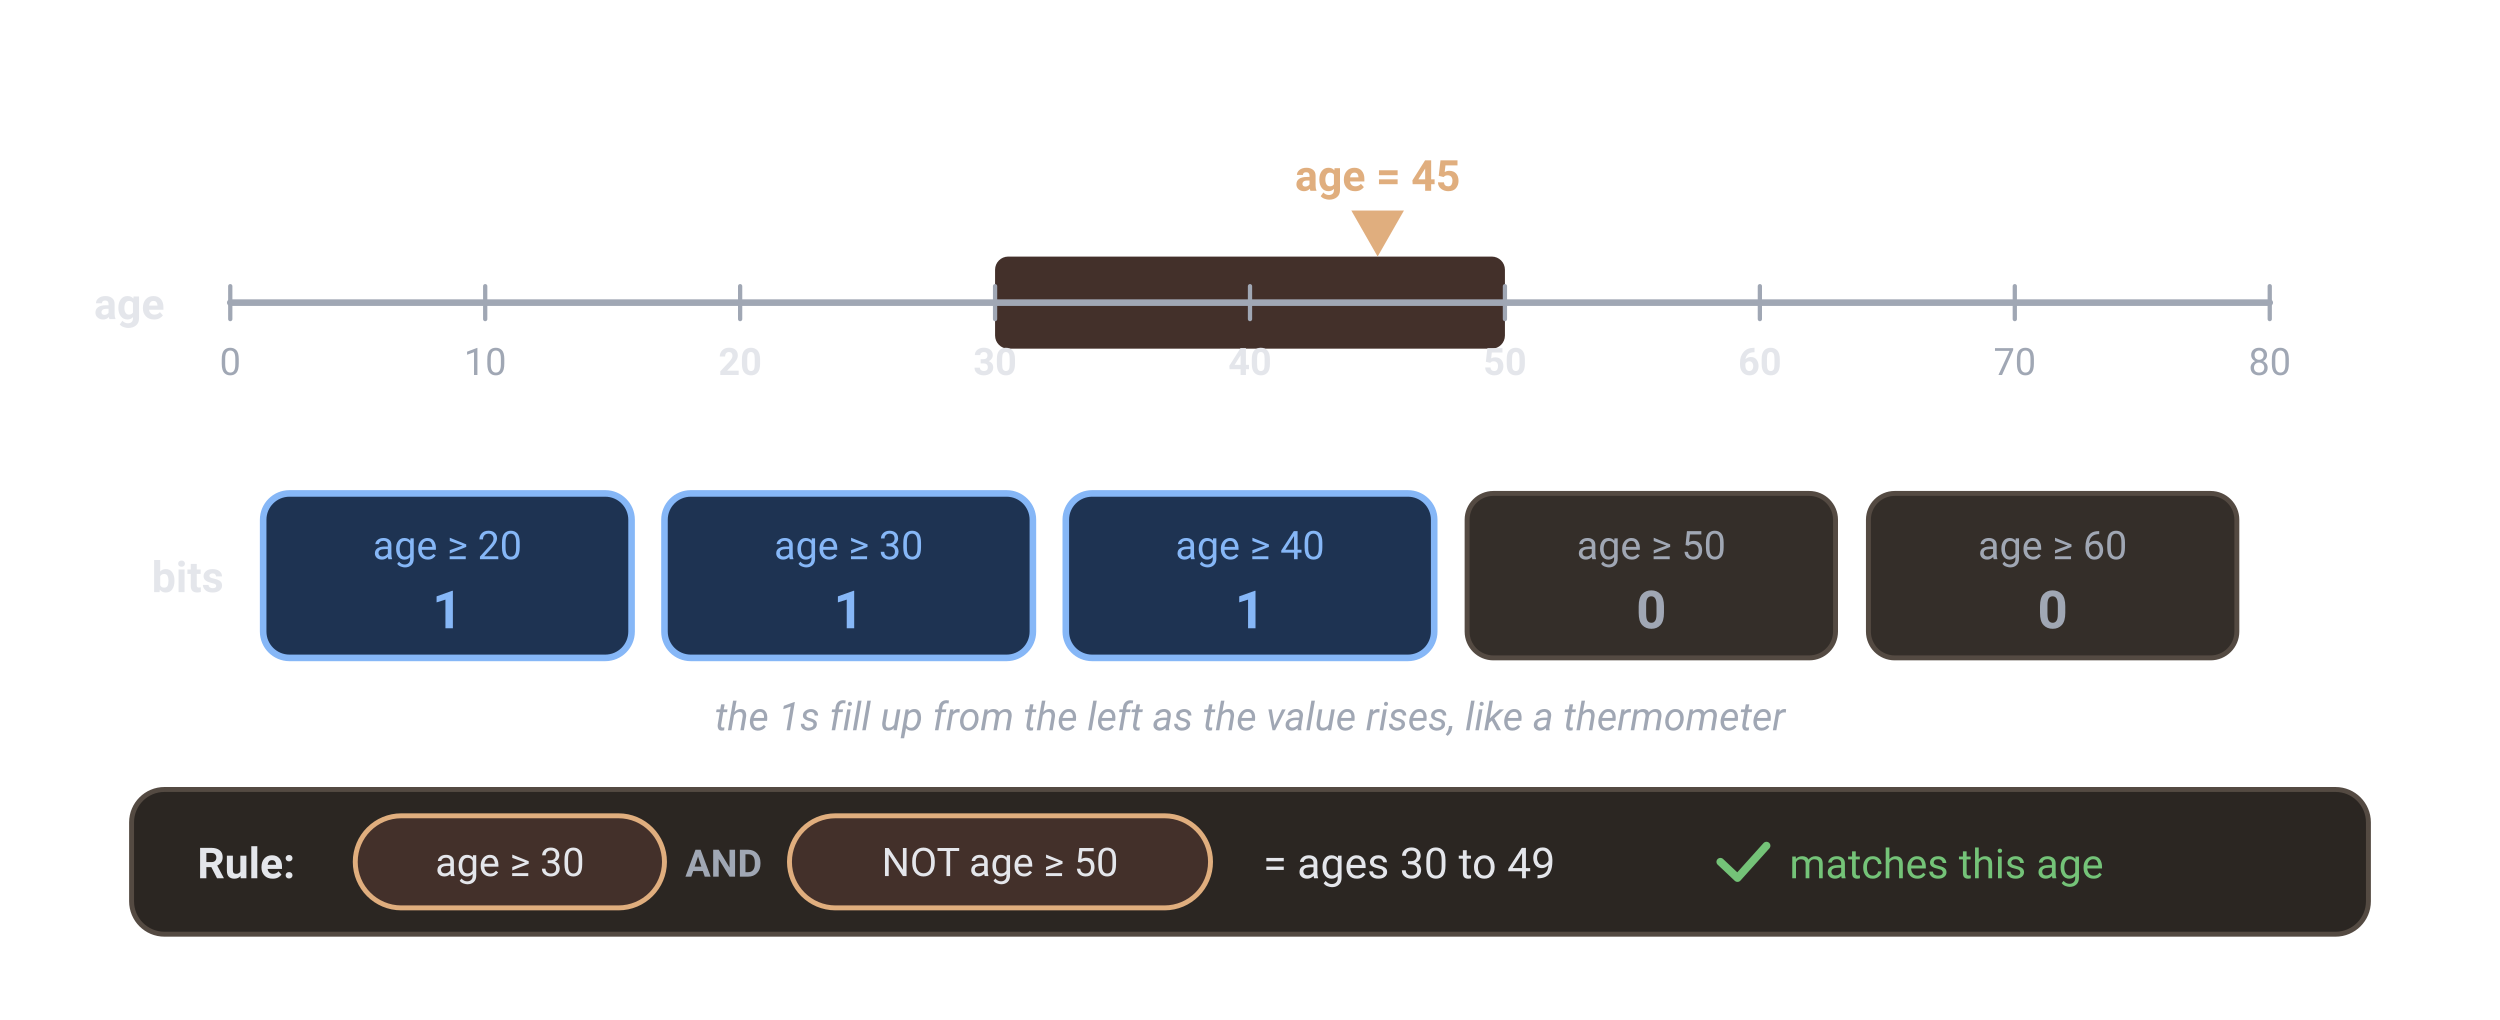
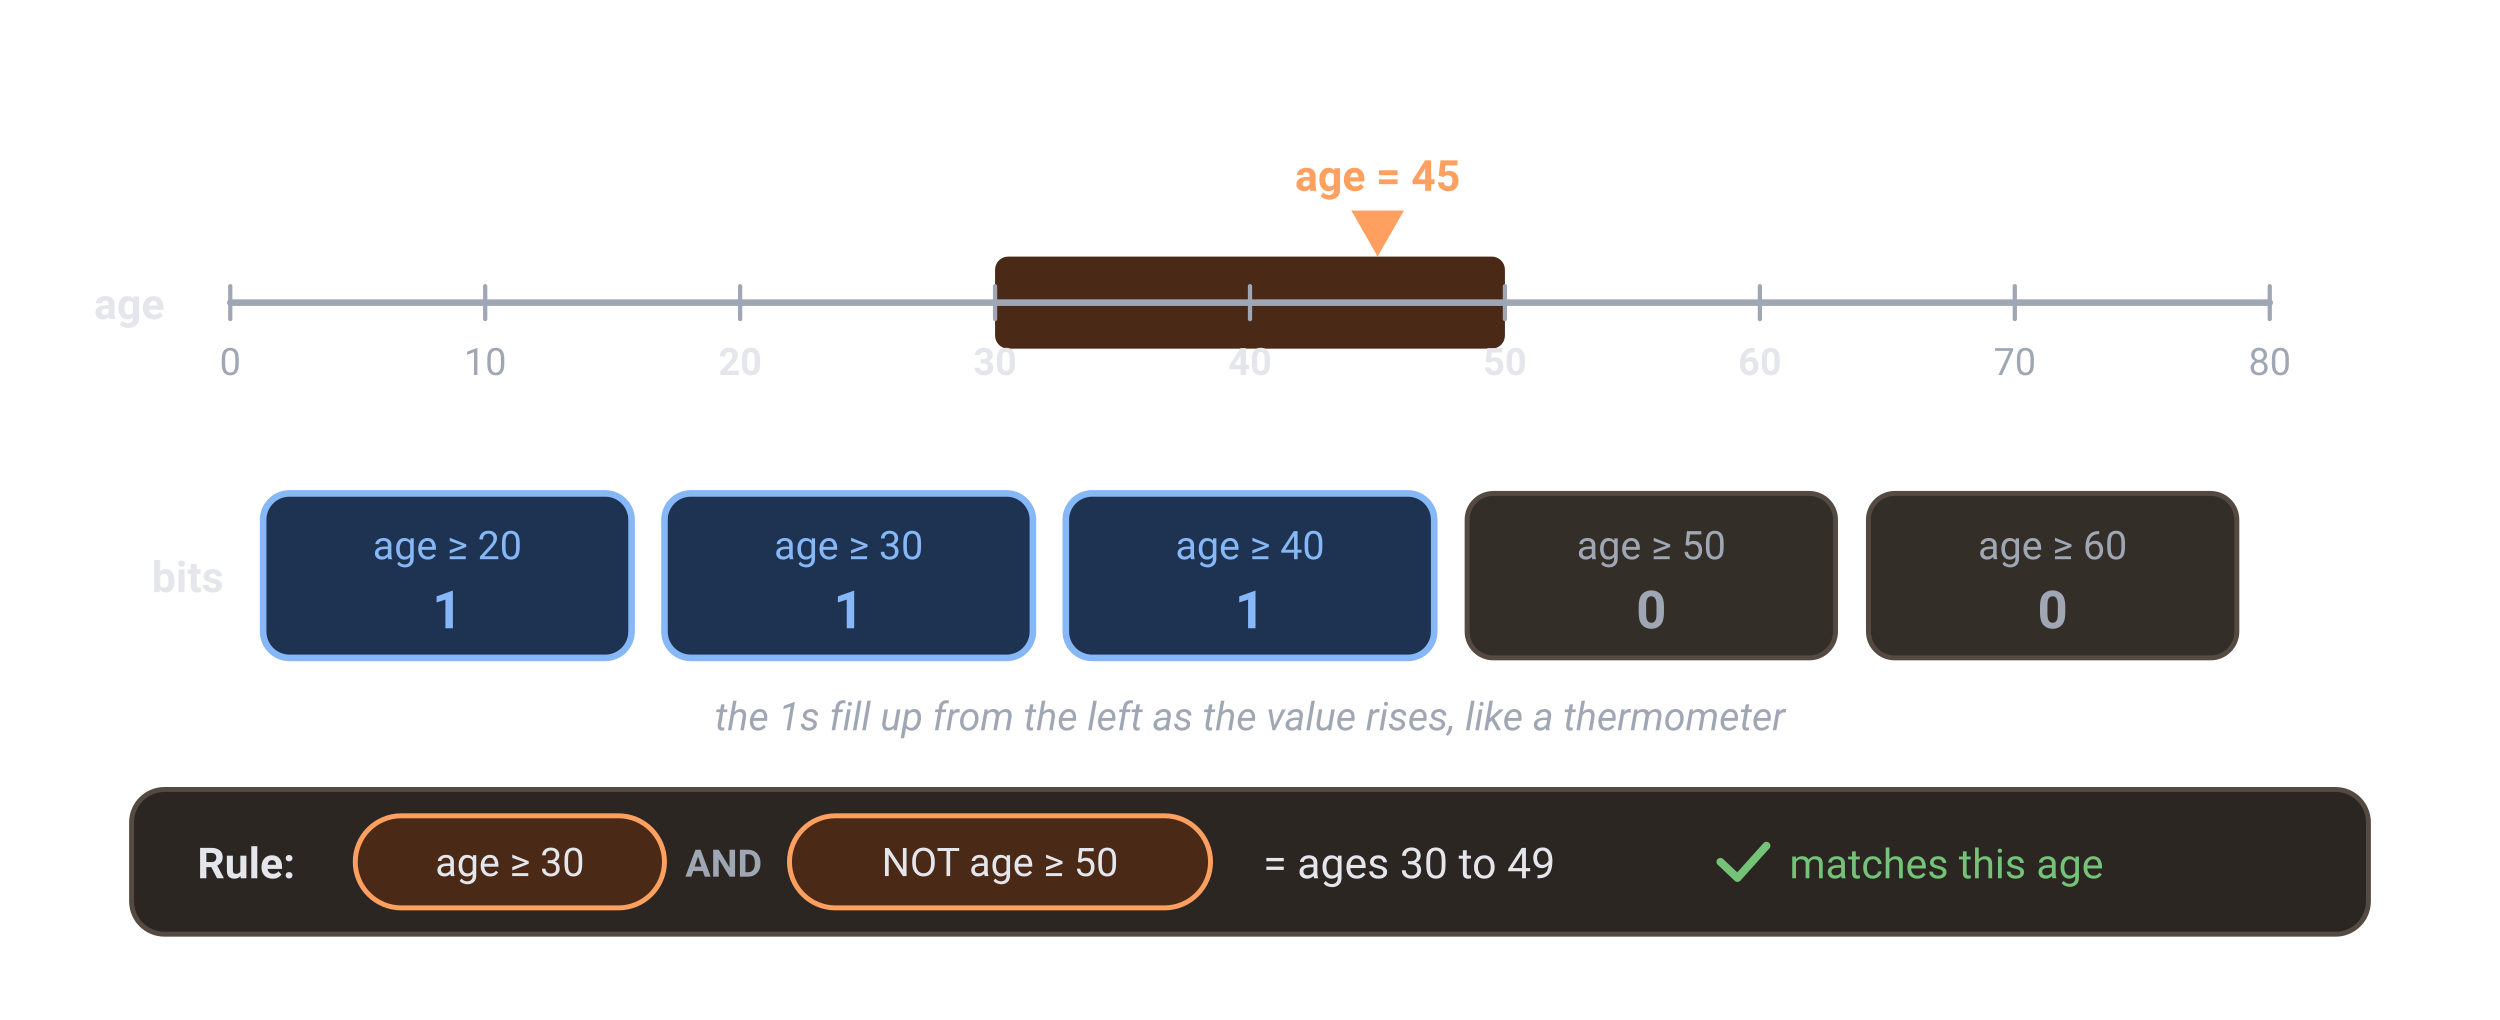
<svg xmlns="http://www.w3.org/2000/svg" viewBox="0 0 760 310" width="760" height="310" role="img" font-family="Roboto, 'Helvetica Neue', Helvetica, Arial, sans-serif">
  <style>@keyframes k1{0.000%{opacity:1} 27.490%{opacity:1} 27.500%{opacity:0} 99.490%{opacity:0} 99.500%{opacity:1} 100.000%{opacity:1}}
.k1{animation:k1 12s linear infinite}
@keyframes k2{0.000%{opacity:0} 27.490%{opacity:0} 27.500%{opacity:1} 52.490%{opacity:1} 52.500%{opacity:0} 100.000%{opacity:0}}
.k2{animation:k2 12s linear infinite}
@keyframes k3{0.000%{opacity:0} 52.490%{opacity:0} 52.500%{opacity:1} 77.490%{opacity:1} 77.500%{opacity:0} 100.000%{opacity:0}}
.k3{animation:k3 12s linear infinite}
@keyframes k4{0.000%{opacity:0} 77.490%{opacity:0} 77.500%{opacity:1} 99.490%{opacity:1} 99.500%{opacity:0} 100.000%{opacity:0}}
.k4{animation:k4 12s linear infinite}
@keyframes k5{0.000%{transform:translate(-155.0px,0.0px)} 25.000%{transform:translate(-155.0px,0.0px)} 27.500%{transform:translate(0.0px,0.0px)} 50.000%{transform:translate(0.0px,0.0px)} 52.500%{transform:translate(155.0px,0.0px)} 75.000%{transform:translate(155.0px,0.0px)} 77.500%{transform:translate(-77.5px,0.0px)} 97.000%{transform:translate(-77.5px,0.0px)} 99.500%{transform:translate(-155.0px,0.0px)} 100.000%{transform:translate(-155.0px,0.0px)}}
.k5{animation:k5 12s ease-in-out infinite}
@keyframes k6{0.000%{opacity:1} 100.000%{opacity:1}}
.k6{animation:k6 12s linear infinite}
@keyframes k7{0.000%{opacity:0} 27.490%{opacity:0} 27.500%{opacity:1} 99.490%{opacity:1} 99.500%{opacity:0} 100.000%{opacity:0}}
.k7{animation:k7 12s linear infinite}
@keyframes k8{0.000%{opacity:0} 27.490%{opacity:0} 27.500%{opacity:1} 77.490%{opacity:1} 77.500%{opacity:0} 100.000%{opacity:0}}
.k8{animation:k8 12s linear infinite}
@keyframes k9{0.000%{opacity:0} 52.490%{opacity:0} 52.500%{opacity:1} 77.490%{opacity:1} 77.500%{opacity:0} 100.000%{opacity:0}}
.k9{animation:k9 12s linear infinite}
@keyframes k10{0.000%{opacity:0} 52.490%{opacity:0} 52.500%{opacity:1} 77.490%{opacity:1} 77.500%{opacity:0} 100.000%{opacity:0}}
.k10{animation:k10 12s linear infinite}
@keyframes k11{0.000%{opacity:0} 27.490%{opacity:0} 27.500%{opacity:1} 52.490%{opacity:1} 52.500%{opacity:0} 77.490%{opacity:0} 77.500%{opacity:1} 99.490%{opacity:1} 99.500%{opacity:0} 100.000%{opacity:0}}
.k11{animation:k11 12s linear infinite}
@keyframes k12{0.000%{opacity:1} 27.490%{opacity:1} 27.500%{opacity:0} 52.490%{opacity:0} 52.500%{opacity:1} 77.490%{opacity:1} 77.500%{opacity:0} 99.490%{opacity:0} 99.500%{opacity:1} 100.000%{opacity:1}}
.k12{animation:k12 12s linear infinite}
@media (prefers-reduced-motion: reduce){.anim{animation:none!important}}</style>
  <text x="50" y="97" font-size="13" fill="#e4e6eb" text-anchor="end" font-weight="bold">age</text>
-   <rect x="302.5" y="78" width="155" height="28" rx="4" fill="#43302a" stroke="none" stroke-width="1.5" />
+   <rect x="302.5" y="78" width="155" height="28" rx="4" fill="#4a2a17" stroke="none" stroke-width="1.5" />
  <line x1="70" y1="92" x2="690" y2="92" stroke="#a0a7b4" stroke-width="2" stroke-linecap="round" />
  <line x1="70" y1="87" x2="70" y2="97" stroke="#a0a7b4" stroke-width="1.3" stroke-linecap="round" />
  <text x="70" y="114" font-size="11.5" fill="#a0a7b4" text-anchor="middle" font-weight="normal">0</text>
  <line x1="147.5" y1="87" x2="147.5" y2="97" stroke="#a0a7b4" stroke-width="1.3" stroke-linecap="round" />
  <text x="147.5" y="114" font-size="11.5" fill="#a0a7b4" text-anchor="middle" font-weight="normal">10</text>
  <line x1="225" y1="87" x2="225" y2="97" stroke="#a0a7b4" stroke-width="1.3" stroke-linecap="round" />
  <text x="225" y="114" font-size="11.5" fill="#e4e6eb" text-anchor="middle" font-weight="bold">20</text>
  <line x1="302.5" y1="87" x2="302.5" y2="97" stroke="#a0a7b4" stroke-width="1.3" stroke-linecap="round" />
  <text x="302.5" y="114" font-size="11.5" fill="#e4e6eb" text-anchor="middle" font-weight="bold">30</text>
  <line x1="380" y1="87" x2="380" y2="97" stroke="#a0a7b4" stroke-width="1.3" stroke-linecap="round" />
  <text x="380" y="114" font-size="11.5" fill="#e4e6eb" text-anchor="middle" font-weight="bold">40</text>
  <line x1="457.5" y1="87" x2="457.5" y2="97" stroke="#a0a7b4" stroke-width="1.3" stroke-linecap="round" />
  <text x="457.5" y="114" font-size="11.5" fill="#e4e6eb" text-anchor="middle" font-weight="bold">50</text>
  <line x1="535" y1="87" x2="535" y2="97" stroke="#a0a7b4" stroke-width="1.3" stroke-linecap="round" />
  <text x="535" y="114" font-size="11.5" fill="#e4e6eb" text-anchor="middle" font-weight="bold">60</text>
  <line x1="612.5" y1="87" x2="612.5" y2="97" stroke="#a0a7b4" stroke-width="1.3" stroke-linecap="round" />
  <text x="612.5" y="114" font-size="11.5" fill="#a0a7b4" text-anchor="middle" font-weight="normal">70</text>
  <line x1="690" y1="87" x2="690" y2="97" stroke="#a0a7b4" stroke-width="1.3" stroke-linecap="round" />
  <text x="690" y="114" font-size="11.5" fill="#a0a7b4" text-anchor="middle" font-weight="normal">80</text>
  <g transform="translate(418.8,92)">
    <g class="anim k5">
-       <polygon points="0,-14 -8,-28 8,-28" fill="#e0ae7e" />
-       <text x="0" y="-34" font-size="13" fill="#e0ae7e" text-anchor="middle" font-weight="bold" opacity="0" class="anim k1">age = 25</text>
-       <text x="0" y="-34" font-size="13" fill="#e0ae7e" text-anchor="middle" font-weight="bold" class="anim k2">age = 45</text>
-       <text x="0" y="-34" font-size="13" fill="#e0ae7e" text-anchor="middle" font-weight="bold" opacity="0" class="anim k3">age = 65</text>
-       <text x="0" y="-34" font-size="13" fill="#e0ae7e" text-anchor="middle" font-weight="bold" opacity="0" class="anim k4">age = 35</text>
+       <polygon points="0,-14 -8,-28 8,-28" fill="#ffa060" />
+       <text x="0" y="-34" font-size="13" fill="#ffa060" text-anchor="middle" font-weight="bold" opacity="0" class="anim k1">age = 25</text>
+       <text x="0" y="-34" font-size="13" fill="#ffa060" text-anchor="middle" font-weight="bold" class="anim k2">age = 45</text>
+       <text x="0" y="-34" font-size="13" fill="#ffa060" text-anchor="middle" font-weight="bold" opacity="0" class="anim k3">age = 65</text>
+       <text x="0" y="-34" font-size="13" fill="#ffa060" text-anchor="middle" font-weight="bold" opacity="0" class="anim k4">age = 35</text>
    </g>
  </g>
  <text x="68" y="180" font-size="13" fill="#e4e6eb" text-anchor="end" font-weight="bold">bits</text>
  <rect x="80" y="150" width="112" height="50" rx="8" fill="#342e29" stroke="#544a42" stroke-width="1.5" />
  <text x="136" y="170" font-size="12" fill="#a0a7b4" text-anchor="middle" font-weight="normal">age ≥ 20</text>
  <text x="136" y="191" font-size="16" fill="#a0a7b4" text-anchor="middle" font-weight="bold">0</text>
  <g class="anim k6">
    <rect x="80" y="150" width="112" height="50" rx="8" fill="#1e3352" stroke="#86b7f7" stroke-width="2" />
    <text x="136" y="170" font-size="12" fill="#86b7f7" text-anchor="middle" font-weight="normal">age ≥ 20</text>
    <text x="136" y="191" font-size="16" fill="#86b7f7" text-anchor="middle" font-weight="bold">1</text>
  </g>
  <rect x="202" y="150" width="112" height="50" rx="8" fill="#342e29" stroke="#544a42" stroke-width="1.5" />
  <text x="258" y="170" font-size="12" fill="#a0a7b4" text-anchor="middle" font-weight="normal">age ≥ 30</text>
  <text x="258" y="191" font-size="16" fill="#a0a7b4" text-anchor="middle" font-weight="bold">0</text>
  <g class="anim k7">
    <rect x="202" y="150" width="112" height="50" rx="8" fill="#1e3352" stroke="#86b7f7" stroke-width="2" />
    <text x="258" y="170" font-size="12" fill="#86b7f7" text-anchor="middle" font-weight="normal">age ≥ 30</text>
    <text x="258" y="191" font-size="16" fill="#86b7f7" text-anchor="middle" font-weight="bold">1</text>
  </g>
  <rect x="324" y="150" width="112" height="50" rx="8" fill="#342e29" stroke="#544a42" stroke-width="1.5" />
  <text x="380" y="170" font-size="12" fill="#a0a7b4" text-anchor="middle" font-weight="normal">age ≥ 40</text>
  <text x="380" y="191" font-size="16" fill="#a0a7b4" text-anchor="middle" font-weight="bold">0</text>
  <g class="anim k8">
    <rect x="324" y="150" width="112" height="50" rx="8" fill="#1e3352" stroke="#86b7f7" stroke-width="2" />
    <text x="380" y="170" font-size="12" fill="#86b7f7" text-anchor="middle" font-weight="normal">age ≥ 40</text>
    <text x="380" y="191" font-size="16" fill="#86b7f7" text-anchor="middle" font-weight="bold">1</text>
  </g>
  <rect x="446" y="150" width="112" height="50" rx="8" fill="#342e29" stroke="#544a42" stroke-width="1.5" />
  <text x="502" y="170" font-size="12" fill="#a0a7b4" text-anchor="middle" font-weight="normal">age ≥ 50</text>
  <text x="502" y="191" font-size="16" fill="#a0a7b4" text-anchor="middle" font-weight="bold">0</text>
  <g opacity="0" class="anim k9">
    <rect x="446" y="150" width="112" height="50" rx="8" fill="#1e3352" stroke="#86b7f7" stroke-width="2" />
    <text x="502" y="170" font-size="12" fill="#86b7f7" text-anchor="middle" font-weight="normal">age ≥ 50</text>
    <text x="502" y="191" font-size="16" fill="#86b7f7" text-anchor="middle" font-weight="bold">1</text>
  </g>
  <rect x="568" y="150" width="112" height="50" rx="8" fill="#342e29" stroke="#544a42" stroke-width="1.5" />
  <text x="624" y="170" font-size="12" fill="#a0a7b4" text-anchor="middle" font-weight="normal">age ≥ 60</text>
  <text x="624" y="191" font-size="16" fill="#a0a7b4" text-anchor="middle" font-weight="bold">0</text>
  <g opacity="0" class="anim k10">
    <rect x="568" y="150" width="112" height="50" rx="8" fill="#1e3352" stroke="#86b7f7" stroke-width="2" />
    <text x="624" y="170" font-size="12" fill="#86b7f7" text-anchor="middle" font-weight="normal">age ≥ 60</text>
    <text x="624" y="191" font-size="16" fill="#86b7f7" text-anchor="middle" font-weight="bold">1</text>
  </g>
  <text x="380" y="222" font-size="12" fill="#a0a7b4" text-anchor="middle" font-weight="normal" font-style="italic">the 1s fill up from the left as the value rises, like a thermometer</text>
  <rect x="40" y="240" width="680" height="44" rx="10" fill="#2b2622" stroke="#544a42" stroke-width="1.5" />
  <text x="60" y="267" font-size="13" fill="#e4e6eb" text-anchor="start" font-weight="bold">Rule:</text>
-   <rect x="108" y="248" width="94" height="28" rx="14" fill="#43302a" stroke="#e0ae7e" stroke-width="1.5" />
+   <rect x="108" y="248" width="94" height="28" rx="14" fill="#4a2a17" stroke="#ffa060" stroke-width="1.5" />
  <text x="155" y="266.32" font-size="12" fill="#e4e6eb" text-anchor="middle" font-weight="normal">age ≥ 30</text>
  <text x="220" y="266.5" font-size="11.5" fill="#a0a7b4" text-anchor="middle" font-weight="bold">AND</text>
-   <rect x="240" y="248" width="128" height="28" rx="14" fill="#43302a" stroke="#e0ae7e" stroke-width="1.5" />
+   <rect x="240" y="248" width="128" height="28" rx="14" fill="#4a2a17" stroke="#ffa060" stroke-width="1.5" />
  <text x="304" y="266.32" font-size="12" fill="#e4e6eb" text-anchor="middle" font-weight="normal">NOT age ≥ 50</text>
  <text x="384" y="267" font-size="13" fill="#e4e6eb" text-anchor="start" font-weight="normal">=  ages 30 to 49</text>
  <g class="anim k11">
    <polyline points="523.0,262.0 528.2,266.9 537.0,257.1" fill="none" stroke="#74c378" stroke-width="2.4" stroke-linecap="round" stroke-linejoin="round" />
    <text x="544" y="267" font-size="12.5" fill="#74c378" text-anchor="start" font-weight="normal">matches this age</text>
  </g>
  <g opacity="0" class="anim k12">
    <line x1="525.2" y1="257.2" x2="534.8" y2="266.8" stroke="#a0a7b4" stroke-width="2.4" stroke-linecap="round" />
    <line x1="525.2" y1="266.8" x2="534.8" y2="257.2" stroke="#a0a7b4" stroke-width="2.4" stroke-linecap="round" />
    <text x="544" y="267" font-size="12.5" fill="#a0a7b4" text-anchor="start" font-weight="normal">does not match</text>
  </g>
</svg>
